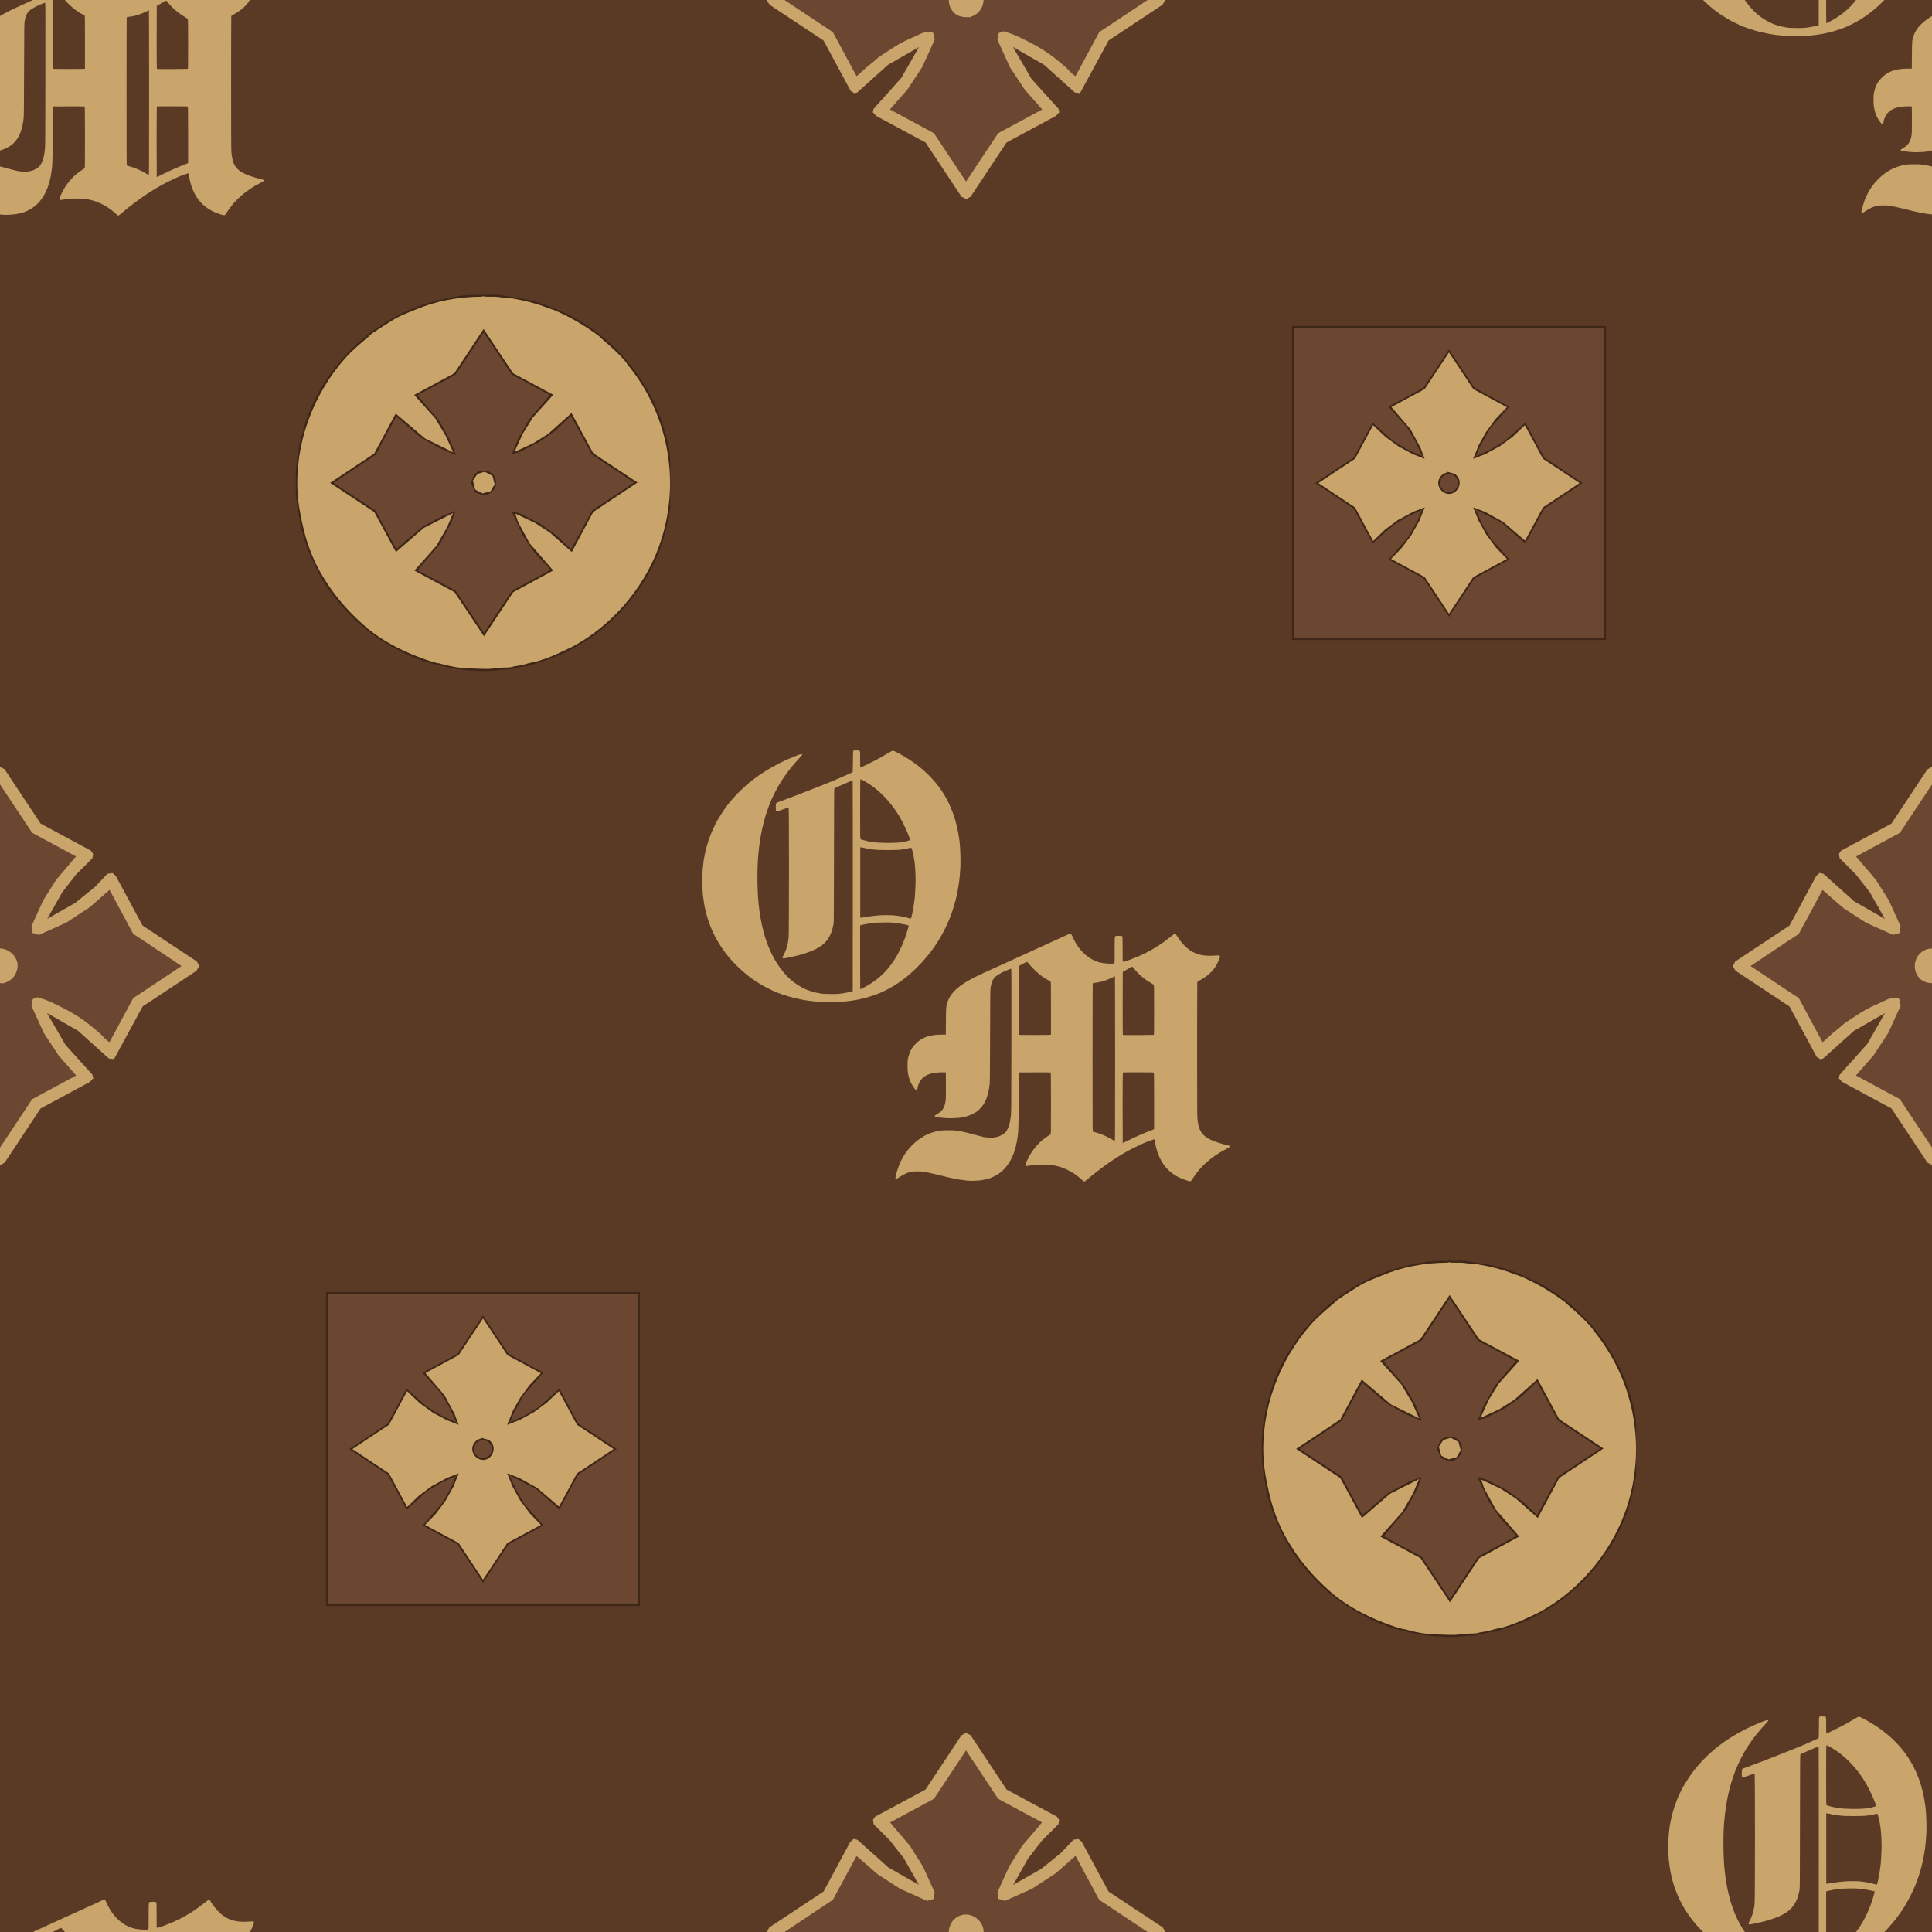
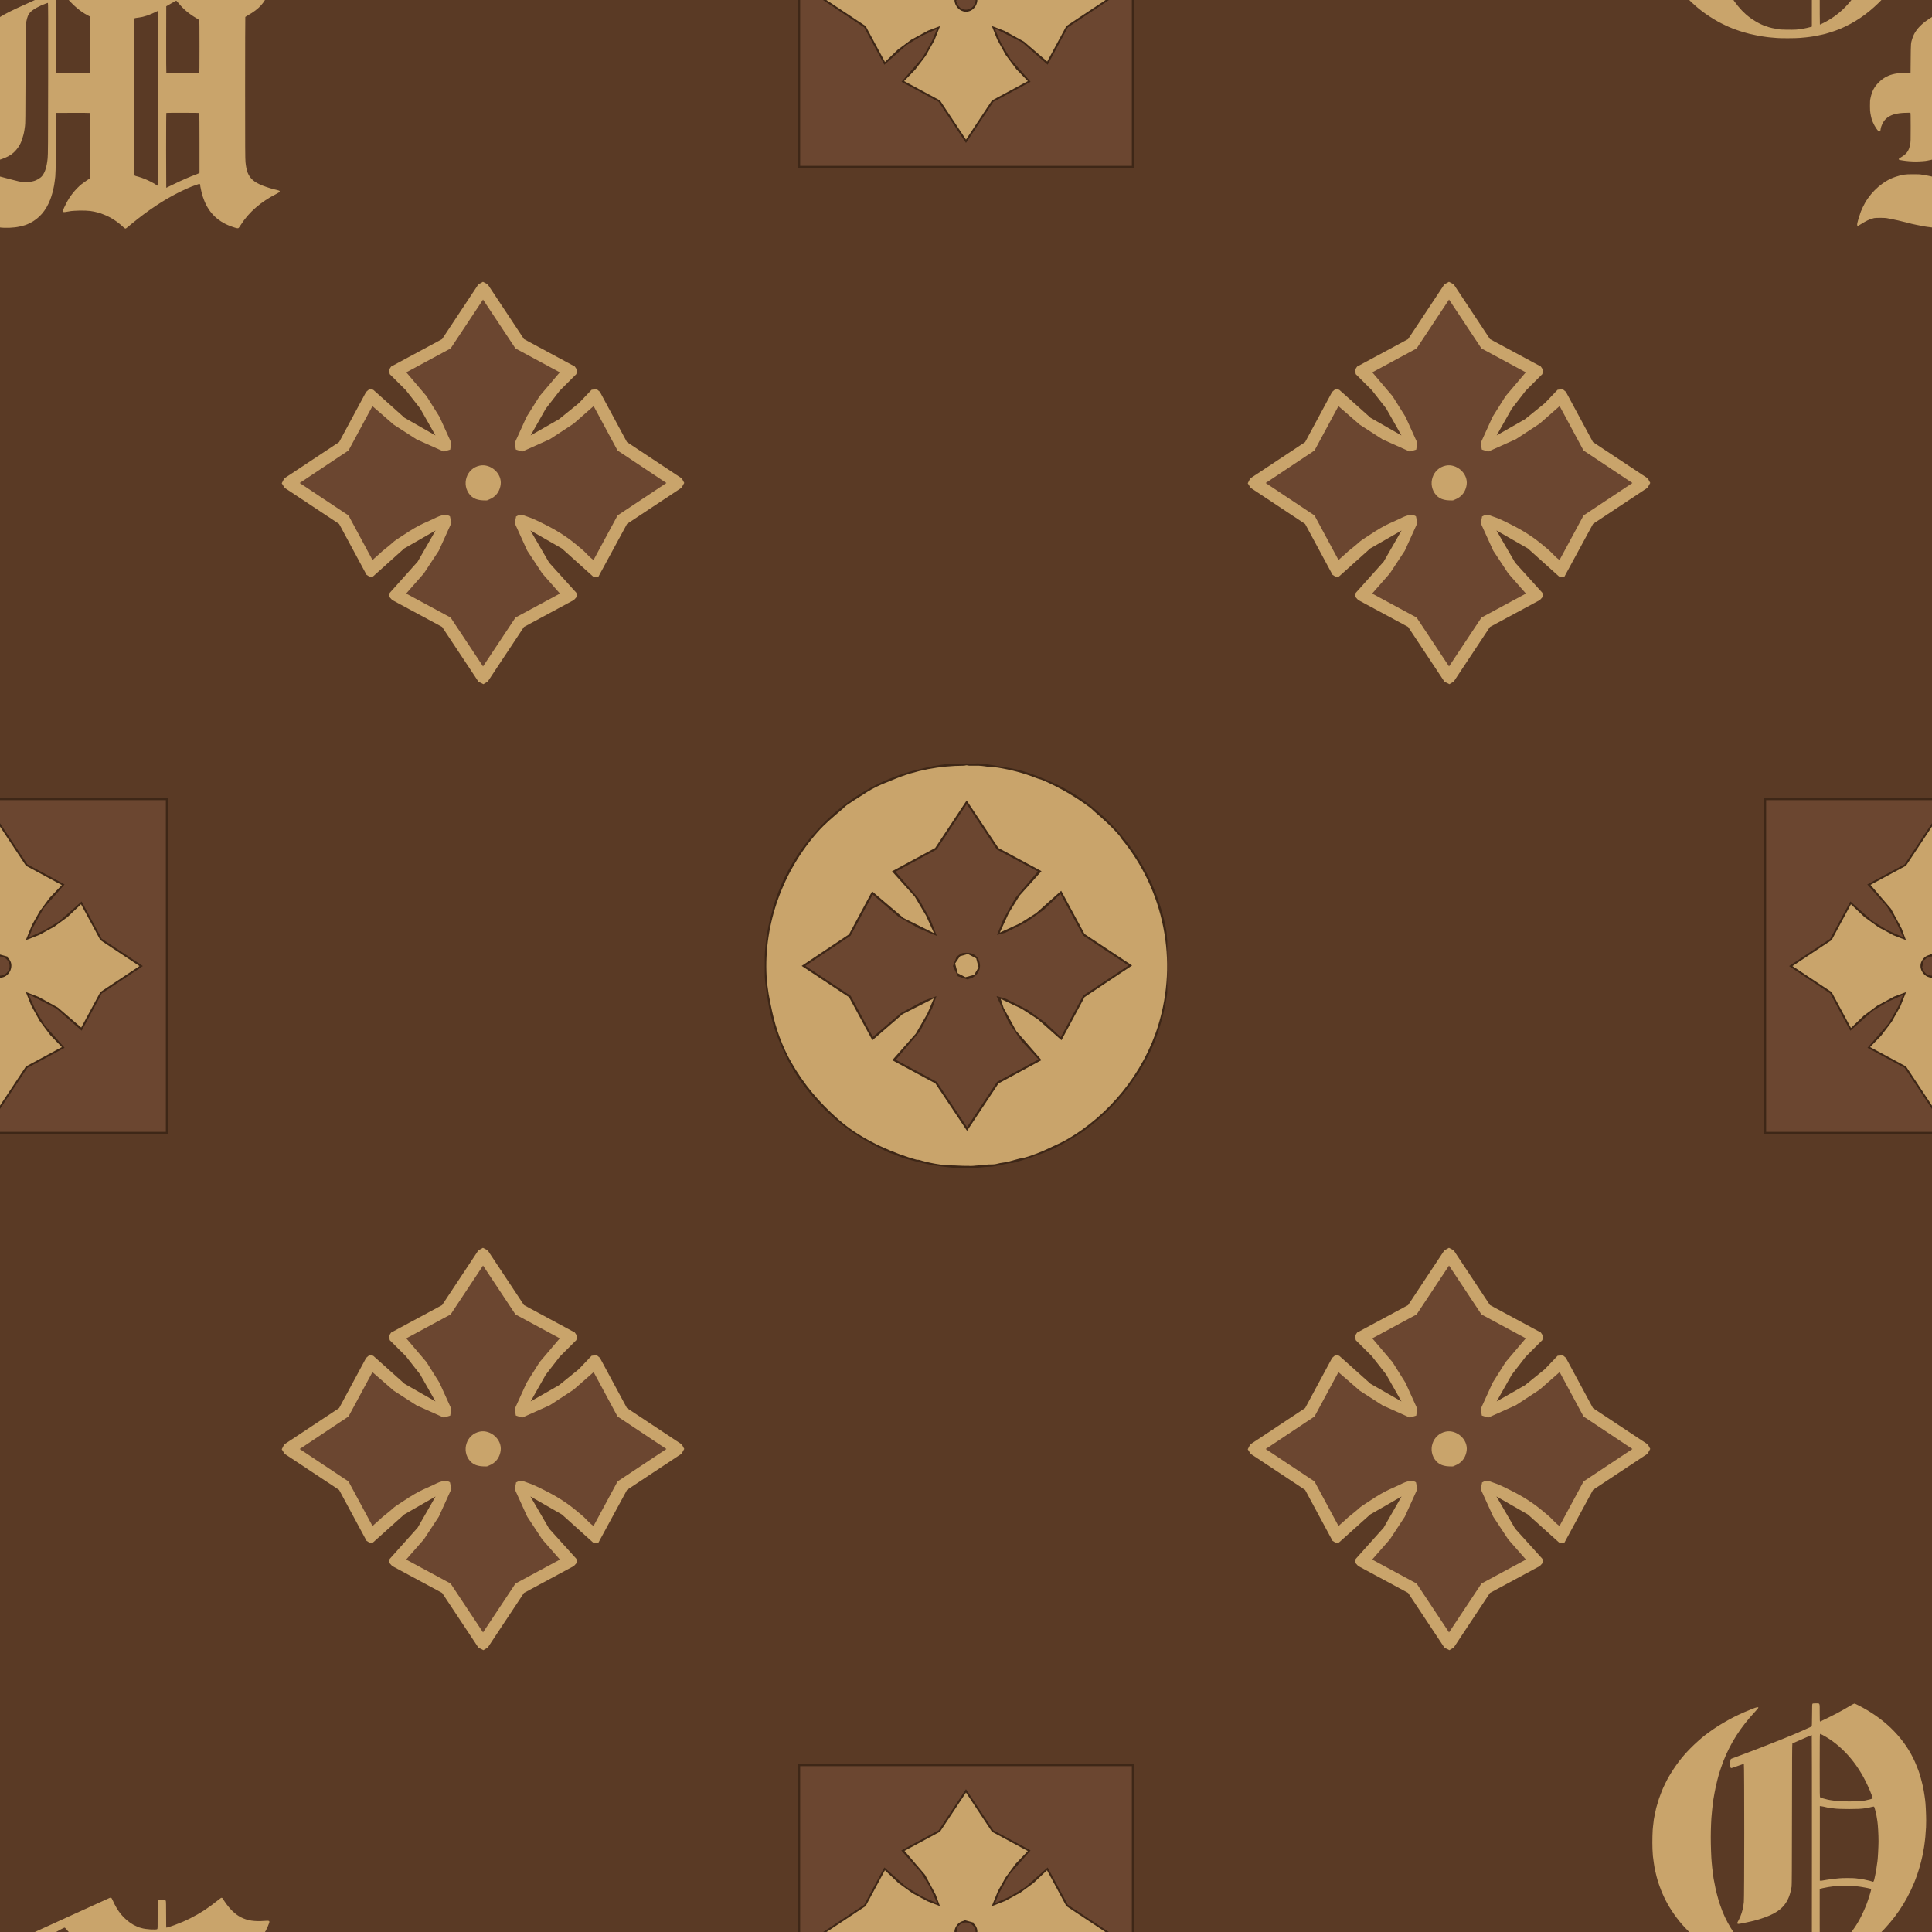
- <svg xmlns="http://www.w3.org/2000/svg" width="80mm" height="80mm" viewBox="0 0 80 80">
+ <svg xmlns="http://www.w3.org/2000/svg" width="72mm" height="72mm" viewBox="0 0 72 72">
  <style>.lt{fill:#c9a46b}.dk{fill:#6b4630}.ln{fill:#3e2717}</style>
  <defs>
    <symbol id="om" viewBox="0.00 0.00 565.25 462.75">
      <path class="lt" fill-rule="evenodd" d="M409.92 459.78 C410.36 459.42 412.50 457.66 414.67 455.87 C430.80 442.58 446.23 432.29 461.50 424.61 C467.14 421.77 474.32 418.58 476.94 417.74 C477.32 417.62 478.41 417.23 479.38 416.87 C482.50 415.70 482.80 415.64 483.17 416.15 C483.35 416.39 483.50 417.00 483.50 417.50 C483.50 418.00 483.66 418.96 483.85 419.64 C484.05 420.32 484.29 421.49 484.38 422.25 C484.48 423.01 484.69 423.96 484.86 424.38 C485.03 424.79 485.26 425.57 485.36 426.12 C485.60 427.41 486.48 430.02 487.63 432.88 C492.81 445.72 502.14 454.33 515.88 458.96 C519.75 460.27 521.24 460.57 521.85 460.16 C522.14 459.97 523.18 458.53 524.16 456.97 C532.08 444.37 544.52 433.56 560.09 425.74 C563.96 423.80 564.23 422.82 561.09 422.13 C556.61 421.14 550.51 419.29 546.25 417.62 C537.54 414.20 533.39 410.57 530.88 404.16 C530.05 402.05 529.24 397.92 528.88 393.97 C528.55 390.36 528.50 380.48 528.50 319.22 C528.51 280.39 528.59 248.50 528.69 248.35 C528.79 248.20 529.83 247.54 531.00 246.88 C542.80 240.29 548.66 233.68 552.48 222.66 C553.35 220.14 552.91 219.90 548.11 220.25 C537.68 221.01 530.91 219.98 524.27 216.61 C518.49 213.68 512.97 208.32 507.83 200.62 C507.00 199.39 506.19 198.13 506.04 197.83 C505.66 197.11 504.90 196.89 504.16 197.30 C503.82 197.48 502.16 198.76 500.46 200.14 C491.89 207.13 483.09 212.84 473.25 217.77 C468.25 220.27 464.32 221.97 457.62 224.49 C455.00 225.48 450.24 227.00 449.76 227.00 C449.25 227.00 449.25 226.88 449.25 213.89 C449.25 204.73 449.17 200.59 448.97 200.16 C448.82 199.82 448.45 199.48 448.16 199.40 C447.28 199.16 442.58 199.23 441.90 199.49 C440.79 199.91 440.72 200.77 440.76 214.91 C440.80 226.78 440.76 228.10 440.39 228.47 C439.44 229.42 428.44 228.73 424.69 227.48 C423.90 227.22 423.10 227.00 422.93 227.00 C422.41 227.00 418.67 225.38 416.59 224.26 C412.37 221.99 407.27 217.67 403.89 213.50 C400.98 209.93 397.68 204.37 395.74 199.75 C395.30 198.72 394.77 197.68 394.56 197.44 C394.09 196.91 393.12 196.88 392.21 197.35 C391.85 197.54 390.10 198.34 388.34 199.13 C386.57 199.92 384.18 201.01 383.03 201.55 C381.87 202.09 379.34 203.24 377.40 204.11 C375.46 204.98 373.03 206.09 372.00 206.57 C370.97 207.05 368.94 207.98 367.50 208.62 C366.06 209.27 364.03 210.20 363.00 210.68 C361.97 211.16 360.17 211.98 359.00 212.50 C357.83 213.02 355.98 213.86 354.88 214.37 C351.22 216.06 350.39 216.44 347.88 217.57 C346.50 218.19 344.53 219.09 343.50 219.57 C342.47 220.05 340.50 220.95 339.12 221.57 C337.75 222.19 335.76 223.10 334.70 223.59 C333.65 224.09 331.79 224.93 330.58 225.47 C329.37 226.00 327.48 226.86 326.38 227.37 C322.72 229.06 321.89 229.44 319.38 230.57 C318.00 231.19 316.01 232.10 314.95 232.59 C313.90 233.09 312.04 233.93 310.83 234.47 C309.62 235.00 307.73 235.86 306.62 236.37 C302.89 238.10 302.13 238.45 299.50 239.62 C298.06 240.27 294.91 241.78 292.50 242.98 C275.05 251.68 266.16 259.77 262.93 269.88 C261.38 274.74 261.41 274.41 261.26 290.00 L261.12 304.38 L256.25 304.39 C253.57 304.40 250.47 304.55 249.38 304.73 C245.31 305.37 244.59 305.51 242.88 305.98 C237.52 307.45 233.18 310.01 229.12 314.10 C224.63 318.62 222.45 322.82 220.96 329.75 C220.48 332.01 220.41 333.10 220.42 337.62 C220.43 341.35 220.54 343.42 220.82 344.75 C221.03 345.78 221.28 347.07 221.36 347.62 C221.91 351.22 224.08 356.34 226.58 359.96 C228.33 362.49 229.08 363.25 229.84 363.25 C230.63 363.25 230.89 362.79 231.11 360.96 C231.50 357.77 233.55 353.52 235.85 351.15 C240.31 346.55 246.64 344.61 257.62 344.48 C259.27 344.46 260.77 344.46 260.94 344.47 C261.18 344.49 261.25 347.56 261.25 358.91 C261.25 372.43 261.22 373.50 260.73 376.10 C259.51 382.64 257.32 385.76 251.57 389.13 C250.45 389.79 249.46 390.48 249.39 390.67 C249.16 391.27 249.53 391.73 250.34 391.86 C250.77 391.92 252.14 392.15 253.38 392.36 C256.91 392.96 262.28 393.38 266.38 393.37 C270.46 393.36 276.61 392.90 278.00 392.50 C278.48 392.36 279.57 392.13 280.42 392.00 C284.35 391.36 290.35 388.84 294.00 386.29 C297.25 384.02 300.85 379.82 302.62 376.25 C302.99 375.49 303.44 374.59 303.62 374.25 C304.14 373.25 305.96 367.72 306.13 366.62 C306.22 366.07 306.44 365.12 306.63 364.50 C306.81 363.88 307.04 362.64 307.13 361.75 C307.22 360.86 307.48 359.06 307.70 357.75 C308.05 355.65 308.11 349.56 308.25 305.88 C308.40 256.64 308.40 256.36 308.94 253.50 C309.90 248.33 310.95 245.82 313.08 243.56 C315.68 240.81 322.02 237.29 328.75 234.85 C329.64 234.53 330.52 234.26 330.69 234.26 C330.95 234.25 330.99 248.81 330.92 310.19 C330.84 376.79 330.78 386.60 330.43 390.00 C329.57 398.61 327.87 404.12 324.95 407.82 C323.21 410.02 319.10 412.43 315.92 413.12 C315.07 413.30 313.80 413.58 313.10 413.74 C311.25 414.15 304.35 413.95 301.88 413.41 C299.70 412.94 296.60 412.17 294.62 411.61 C293.38 411.26 291.64 410.80 289.00 410.12 C285.63 409.26 284.55 408.97 283.38 408.63 C282.69 408.43 281.62 408.20 281.00 408.11 C280.38 408.02 279.31 407.80 278.62 407.61 C277.94 407.43 276.70 407.21 275.88 407.12 C275.05 407.03 273.48 406.77 272.38 406.54 C270.80 406.22 268.92 406.13 263.50 406.13 C255.27 406.13 253.13 406.45 245.97 408.77 C234.22 412.56 222.44 422.65 215.42 434.93 C214.04 437.35 211.88 441.85 211.25 443.62 C210.21 446.57 209.25 449.49 208.80 451.12 C207.42 456.04 207.26 457.24 207.88 457.75 C208.36 458.15 208.15 458.25 212.00 455.82 C216.02 453.27 219.96 451.34 222.12 450.86 C222.54 450.77 223.38 450.51 224.00 450.29 C225.62 449.71 235.69 449.72 237.88 450.31 C238.70 450.53 239.99 450.78 240.75 450.87 C241.51 450.96 242.47 451.14 242.90 451.27 C243.32 451.40 244.50 451.67 245.52 451.85 C247.36 452.19 249.61 452.71 252.25 453.39 C255.76 454.29 256.98 454.58 258.40 454.87 C259.24 455.04 260.05 455.25 260.21 455.35 C260.36 455.44 261.25 455.68 262.18 455.87 C263.11 456.06 265.17 456.51 266.75 456.86 C268.33 457.22 270.60 457.67 271.79 457.86 C272.97 458.06 274.38 458.33 274.91 458.47 C275.44 458.60 276.66 458.79 277.62 458.88 C278.59 458.97 280.33 459.19 281.50 459.38 C287.48 460.32 296.41 459.99 302.50 458.58 C307.67 457.39 308.82 457.00 312.50 455.21 C321.88 450.65 328.75 442.69 333.09 431.38 C333.86 429.35 334.28 428.03 335.58 423.50 C335.80 422.74 336.10 421.37 336.24 420.44 C336.39 419.52 336.61 418.50 336.73 418.18 C336.85 417.86 337.02 416.82 337.12 415.86 C337.21 414.91 337.44 413.28 337.63 412.25 C338.38 408.28 338.58 400.98 338.73 372.88 L338.88 344.62 L355.74 344.56 C365.01 344.53 372.69 344.59 372.80 344.70 C372.92 344.82 373.01 359.58 373.01 377.52 C373.02 408.51 372.99 410.14 372.57 410.44 C372.33 410.61 370.83 411.60 369.25 412.65 C367.67 413.70 365.63 415.15 364.72 415.88 C358.34 421.03 352.54 428.29 348.89 435.70 C347.96 437.58 347.10 439.32 346.98 439.56 C346.48 440.50 345.75 442.65 345.75 443.16 C345.75 444.12 346.25 444.28 348.40 443.99 C349.49 443.85 351.11 443.58 352.00 443.39 C356.09 442.51 367.75 442.29 373.12 442.98 C375.32 443.26 378.97 443.99 380.12 444.38 C380.68 444.56 381.52 444.79 382.00 444.89 C382.48 444.99 383.21 445.21 383.62 445.39 C384.04 445.56 385.48 446.13 386.84 446.64 C393.41 449.14 400.24 453.51 405.96 458.85 C408.23 460.98 408.41 461.02 409.92 459.78 Z M449.25 382.26 C449.25 357.66 449.34 344.73 449.50 344.63 C449.64 344.54 457.08 344.48 466.05 344.49 C478.61 344.51 482.40 344.58 482.55 344.82 C482.65 344.99 482.74 358.54 482.75 374.94 L482.75 404.76 L481.97 405.23 C481.54 405.49 480.34 406.01 479.28 406.39 C473.08 408.62 464.68 412.29 455.82 416.65 C452.35 418.35 449.45 419.75 449.38 419.75 C449.31 419.75 449.25 402.88 449.25 382.26 Z M438.62 416.35 C436.34 414.79 430.64 411.92 427.50 410.74 C426.33 410.31 424.98 409.80 424.50 409.62 C423.48 409.23 419.68 408.10 418.70 407.89 C418.34 407.81 417.86 407.57 417.64 407.36 C417.29 407.00 417.25 399.47 417.25 328.54 C417.26 285.41 417.34 250.00 417.44 249.84 C417.62 249.58 419.52 249.21 422.50 248.87 C426.48 248.42 433.10 246.21 438.27 243.59 C439.73 242.85 440.99 242.25 441.08 242.25 C441.17 242.25 441.25 281.74 441.25 330.00 C441.25 400.04 441.19 417.75 440.94 417.73 C440.77 417.73 439.73 417.11 438.62 416.35 Z M449.48 304.60 C449.34 304.43 449.27 290.97 449.31 270.98 L449.38 237.65 L454.25 234.84 C456.93 233.29 459.24 232.02 459.39 232.01 C459.53 232.01 460.49 233.04 461.51 234.30 C466.32 240.24 472.10 245.16 479.25 249.38 C480.83 250.32 482.27 251.25 482.44 251.46 C482.68 251.76 482.75 257.48 482.75 278.18 C482.75 299.02 482.68 304.54 482.44 304.63 C482.27 304.69 474.83 304.78 465.92 304.81 C454.30 304.86 449.64 304.80 449.48 304.60 Z M338.92 304.58 C338.82 304.49 338.75 288.01 338.75 267.96 L338.75 231.51 L339.69 230.92 C341.48 229.81 346.98 227.00 347.36 227.00 C347.57 227.00 348.01 227.31 348.34 227.69 C348.67 228.07 349.47 228.99 350.13 229.75 C356.66 237.29 363.81 243.27 370.12 246.46 C371.23 247.01 372.32 247.62 372.57 247.80 C372.99 248.11 373.01 249.59 373.01 276.13 C373.01 291.53 373.00 304.27 373.00 304.44 C373.00 304.68 369.44 304.75 356.04 304.75 C346.71 304.75 339.01 304.68 338.92 304.58 Z M150.07 269.39 C152.03 269.20 154.64 268.96 155.88 268.87 C157.11 268.78 158.97 268.56 160.00 268.37 C161.03 268.19 162.49 267.97 163.25 267.89 C164.65 267.74 167.06 267.27 170.00 266.58 C170.89 266.37 172.19 266.10 172.88 265.97 C173.56 265.85 174.69 265.58 175.38 265.38 C176.06 265.18 177.64 264.72 178.88 264.35 C182.80 263.20 188.10 261.36 190.62 260.26 C205.33 253.86 217.03 245.95 229.10 234.23 C245.00 218.79 256.34 202.17 264.74 182.00 C266.75 177.18 269.30 169.68 270.61 164.75 C271.00 163.31 271.46 161.62 271.64 161.00 C271.83 160.38 272.05 159.43 272.13 158.88 C272.22 158.32 272.45 157.37 272.64 156.75 C272.83 156.13 273.09 155.01 273.21 154.25 C273.33 153.49 273.63 151.86 273.86 150.62 C274.09 149.39 274.44 147.53 274.63 146.50 C274.82 145.47 275.05 143.84 275.14 142.88 C275.22 141.91 275.45 140.11 275.64 138.88 C275.83 137.64 276.11 134.33 276.26 131.51 C276.41 128.70 276.58 126.32 276.65 126.22 C276.71 126.11 276.77 123.13 276.78 119.58 C276.79 113.19 276.23 101.89 275.73 98.75 C275.59 97.86 275.32 95.94 275.13 94.50 C274.75 91.66 273.98 87.31 273.54 85.50 C273.39 84.88 272.93 82.97 272.52 81.25 C272.11 79.53 271.49 77.17 271.13 76.00 C270.77 74.83 270.36 73.42 270.23 72.88 C270.09 72.33 269.61 70.92 269.15 69.75 C268.69 68.58 267.84 66.39 267.25 64.88 C258.41 42.27 241.09 22.71 217.62 8.84 C212.04 5.53 205.67 2.25 204.85 2.25 C204.48 2.25 202.88 3.04 201.15 4.09 C197.10 6.55 191.22 9.89 187.17 12.03 C183.05 14.20 170.81 20.25 170.52 20.25 C170.06 20.25 170.00 19.19 170.00 11.12 C170.00 1.13 170.37 2.00 166.12 2.00 C164.12 2.00 163.21 2.10 162.86 2.35 C162.39 2.70 162.37 3.15 162.31 13.83 C162.25 22.21 162.16 25.01 161.93 25.20 C161.76 25.34 158.64 26.76 155.00 28.37 C151.36 29.97 148.04 31.44 147.62 31.63 C143.42 33.57 119.18 43.29 107.38 47.77 C105.86 48.35 103.33 49.31 101.75 49.92 C100.17 50.53 98.14 51.30 97.25 51.63 C96.36 51.97 94.56 52.64 93.25 53.13 C91.94 53.62 90.09 54.32 89.12 54.67 C88.16 55.03 86.42 55.69 85.25 56.14 C84.08 56.59 82.70 57.09 82.19 57.25 C80.45 57.79 80.25 58.32 80.25 62.49 C80.25 65.89 80.29 66.21 80.76 66.64 C81.26 67.09 81.33 67.08 83.58 66.31 C87.93 64.80 92.13 63.31 92.86 63.02 C93.26 62.86 93.74 62.79 93.92 62.86 C94.43 63.05 94.41 198.11 93.90 201.38 C93.70 202.61 93.47 204.30 93.38 205.12 C92.94 209.06 90.87 215.51 88.87 219.17 C88.36 220.11 87.78 221.18 87.58 221.56 C87.09 222.48 87.36 223.25 88.16 223.25 C89.60 223.25 92.75 222.69 97.38 221.61 C98.34 221.39 99.86 221.05 100.75 220.87 C104.58 220.08 110.66 218.29 115.38 216.56 C127.86 211.96 134.44 206.61 138.47 197.75 C139.57 195.34 140.87 191.09 141.25 188.67 C141.38 187.82 141.63 186.62 141.79 186.00 C142.03 185.14 142.11 168.16 142.18 113.71 C142.24 57.73 142.32 42.50 142.57 42.32 C142.74 42.19 144.11 41.55 145.62 40.90 C147.14 40.25 148.71 39.56 149.12 39.37 C154.16 37.05 161.91 33.81 162.06 33.96 C162.16 34.06 162.22 84.53 162.19 146.10 L162.12 258.06 L160.62 258.50 C156.84 259.61 150.96 260.67 146.50 261.05 C143.05 261.34 129.60 261.12 128.64 260.76 C128.27 260.62 127.16 260.38 126.17 260.24 C123.75 259.89 120.07 259.06 119.00 258.64 C118.52 258.45 117.03 257.94 115.69 257.52 C109.87 255.68 101.65 250.79 96.00 245.81 C85.10 236.18 75.45 220.72 70.14 204.38 C69.96 203.82 69.70 203.09 69.55 202.75 C69.24 202.01 68.50 199.53 67.63 196.25 C67.28 194.94 66.84 193.31 66.65 192.62 C66.00 190.27 64.79 184.54 64.13 180.75 C63.95 179.72 63.69 178.43 63.55 177.88 C63.41 177.32 63.22 175.86 63.12 174.62 C63.03 173.39 62.81 171.64 62.63 170.75 C62.45 169.86 62.23 168.11 62.14 166.88 C62.05 165.64 61.81 163.16 61.62 161.38 C61.17 157.26 60.71 144.52 60.72 136.38 C60.73 128.34 61.18 117.14 61.63 113.62 C61.82 112.11 62.06 109.69 62.14 108.25 C62.23 106.81 62.45 104.89 62.63 104.00 C62.81 103.11 63.04 101.42 63.13 100.25 C63.22 99.08 63.45 97.51 63.63 96.75 C63.81 95.99 64.04 94.70 64.13 93.88 C64.22 93.05 64.40 92.01 64.54 91.56 C64.68 91.11 64.94 89.82 65.12 88.68 C65.29 87.55 65.62 85.89 65.84 85.00 C66.06 84.11 66.37 82.87 66.53 82.25 C66.68 81.63 66.96 80.45 67.14 79.62 C67.32 78.80 67.77 77.11 68.12 75.88 C68.48 74.64 68.89 73.17 69.02 72.62 C69.30 71.51 72.43 62.33 73.20 60.38 C80.55 41.66 90.56 26.03 105.33 10.18 C107.39 7.96 108.50 6.58 108.45 6.31 C108.29 5.54 106.57 5.88 102.50 7.50 C96.68 9.82 94.95 10.53 94.52 10.77 C94.13 10.98 93.27 11.37 88.50 13.51 C83.27 15.86 74.64 20.61 68.08 24.76 C63.54 27.63 61.60 28.99 55.25 33.74 C51.59 36.48 44.57 42.76 40.37 47.04 C31.49 56.09 25.59 63.85 18.44 75.88 C16.92 78.44 12.74 87.01 11.87 89.38 C11.41 90.61 10.74 92.36 10.38 93.25 C9.13 96.32 8.37 98.63 6.77 104.25 C6.52 105.14 6.13 106.49 5.91 107.25 C5.70 108.01 5.40 109.38 5.26 110.31 C5.11 111.23 4.90 112.24 4.78 112.56 C4.66 112.87 4.48 113.74 4.38 114.50 C4.29 115.26 4.05 116.44 3.87 117.12 C3.68 117.81 3.46 119.39 3.37 120.62 C3.28 121.86 3.05 123.83 2.84 125.00 C2.27 128.33 1.94 140.81 2.24 148.25 C2.48 154.21 2.68 156.26 3.66 162.62 C4.53 168.24 4.69 169.21 4.85 169.45 C4.93 169.59 5.17 170.59 5.37 171.67 C5.57 172.74 6.02 174.64 6.38 175.88 C6.73 177.11 7.13 178.57 7.27 179.12 C7.69 180.76 9.47 185.93 10.64 188.89 C14.69 199.17 19.60 207.90 26.51 217.12 C30.04 221.84 33.28 225.54 38.24 230.52 C47.50 239.79 55.99 246.23 68.00 253.05 C69.41 253.85 74.14 256.22 76.12 257.12 C76.95 257.50 78.08 258.01 78.62 258.26 C80.66 259.20 84.20 260.57 86.65 261.39 C88.05 261.85 89.45 262.34 89.78 262.47 C90.71 262.85 96.75 264.60 99.38 265.25 C100.85 265.62 102.86 266.06 105.62 266.61 C106.72 266.83 108.41 267.17 109.38 267.38 C110.34 267.58 111.80 267.81 112.62 267.89 C113.45 267.97 114.97 268.19 116.00 268.38 C117.03 268.58 119.62 268.86 121.75 269.02 C123.88 269.18 126.41 269.40 127.38 269.50 C130.72 269.84 146.30 269.77 150.07 269.39 Z M170.17 255.83 C170.07 255.74 170.00 240.50 170.00 221.95 L170.00 188.24 L170.56 188.02 C170.87 187.91 171.97 187.63 173.00 187.41 C181.22 185.66 185.57 185.19 194.88 185.07 C200.92 184.99 203.23 185.05 205.38 185.35 C206.89 185.56 208.91 185.80 209.88 185.89 C210.84 185.97 212.24 186.19 213.00 186.38 C213.76 186.56 214.99 186.78 215.75 186.87 C216.51 186.96 217.63 187.19 218.25 187.37 C218.87 187.56 219.84 187.79 220.42 187.88 C220.99 187.96 221.52 188.19 221.59 188.38 C221.83 188.99 219.05 198.14 217.00 203.50 C215.08 208.54 212.14 214.93 209.73 219.28 C201.05 235.01 189.11 246.65 173.69 254.40 C170.21 256.15 170.40 256.07 170.17 255.83 Z M222.76 180.76 C222.43 180.55 218.39 179.57 214.00 178.64 C212.97 178.42 211.06 178.13 209.75 177.99 C208.44 177.86 206.64 177.64 205.75 177.50 C203.68 177.19 192.22 177.20 189.75 177.51 C188.72 177.64 186.53 177.86 184.88 178.00 C183.22 178.14 181.03 178.42 180.00 178.61 C178.97 178.81 177.39 179.04 176.50 179.13 C175.61 179.22 174.22 179.46 173.41 179.66 C172.61 179.86 171.54 179.99 171.04 179.95 L170.12 179.88 L170.12 142.50 L170.12 105.12 L171.00 105.15 C171.48 105.16 172.66 105.36 173.62 105.60 C177.19 106.46 178.67 106.75 180.25 106.90 C181.14 106.98 182.83 107.21 184.00 107.41 C189.08 108.27 210.14 108.27 214.50 107.41 C215.53 107.21 217.04 106.96 217.86 106.87 C218.67 106.78 219.61 106.60 219.94 106.47 C220.28 106.35 221.40 106.07 222.45 105.85 C224.12 105.51 224.38 105.50 224.62 105.83 C225.16 106.57 227.06 114.42 227.38 117.25 C227.46 118.01 227.69 119.53 227.89 120.62 C228.41 123.54 229.01 134.28 228.99 140.50 C228.99 145.61 228.21 159.70 227.90 160.50 C227.82 160.71 227.59 162.28 227.39 164.00 C227.01 167.26 226.45 170.74 225.97 172.88 C225.82 173.56 225.55 174.86 225.38 175.75 C224.42 180.72 223.99 181.54 222.76 180.76 Z M191.38 100.21 C188.76 100.10 185.67 99.84 184.50 99.64 C183.33 99.44 181.70 99.20 180.88 99.12 C180.05 99.03 178.81 98.80 178.12 98.62 C177.44 98.43 176.14 98.10 175.25 97.88 C171.46 96.95 170.85 96.74 170.44 96.23 C170.03 95.73 170.00 93.83 170.00 64.40 C170.00 40.88 170.07 33.03 170.29 32.81 C170.51 32.59 171.12 32.80 172.85 33.73 C191.67 43.76 207.68 61.68 218.00 84.25 C220.56 89.86 220.17 88.93 222.77 95.65 C223.04 96.35 223.20 97.09 223.12 97.29 C222.96 97.71 219.50 98.70 215.50 99.48 C210.79 100.39 201.63 100.67 191.38 100.21 Z" />
    </symbol>
    <symbol id="roundel" viewBox="24.26 35.26 216.51 217.99">
      <path class="ln" fill-rule="evenodd" d="M130.33 253.25 C129.93 253.16 129.57 252.83 129.11 252.77 C127.97 252.61 126.76 252.80 125.61 252.75 C124.00 252.67 122.29 252.41 120.67 252.23 C113.73 251.46 106.92 249.76 100.17 247.93 C98.14 247.38 96.01 246.50 94.12 245.59 C93.40 245.24 92.57 245.19 91.83 244.90 C89.94 244.17 88.16 243.18 86.34 242.29 C68.02 233.42 54.61 221.70 42.86 205.18 C40.71 202.15 38.96 198.80 37.07 195.61 C36.32 194.35 35.85 192.95 35.20 191.64 C30.74 182.69 27.46 172.99 25.98 163.12 C25.32 158.74 24.53 154.38 24.26 149.94 C23.55 138.61 25.00 125.16 28.41 114.39 C28.55 113.97 28.45 113.53 28.59 113.11 C30.41 107.35 32.49 101.51 35.21 96.10 C49.23 68.17 74.91 46.64 105.31 38.94 C111.29 37.42 117.33 36.03 123.46 35.52 C125.96 35.31 128.55 35.50 131.06 35.50 C131.70 35.50 132.31 35.24 132.93 35.26 C133.43 35.28 133.88 35.50 134.40 35.50 C135.87 35.51 137.91 35.19 139.17 35.26 C144.33 35.53 149.30 36.74 154.39 37.48 C161.14 38.47 167.80 40.77 174.08 43.40 C179.39 45.63 184.70 48.03 189.62 51.08 C216.02 67.41 234.58 94.29 240.22 124.83 C240.56 126.66 240.50 128.53 240.77 130.37 C243.35 148.11 240.82 166.30 234.68 183.10 C232.33 189.52 228.95 195.79 225.43 201.63 C224.89 202.51 224.14 203.25 223.59 204.11 C216.22 215.59 206.60 225.12 195.64 233.16 C193.12 235.01 190.31 236.46 187.64 238.07 C183.30 240.68 178.62 243.24 173.84 244.93 C168.46 246.83 163.11 248.88 157.53 250.19 C157.08 250.30 156.60 250.21 156.14 250.27 C154.47 250.50 152.73 250.96 151.07 251.28 C149.18 251.65 147.12 252.23 145.19 252.25 C141.87 252.28 138.52 253.00 135.18 253.00 C134.05 253.00 132.92 253.00 131.78 253.00 C131.42 253.00 131.05 253.00 130.68 253.00 C130.52 253.00 130.15 252.83 130.18 253.00 C130.20 253.09 130.23 253.25 130.33 253.25 Z" />
      <path class="lt" fill-rule="evenodd" d="M134.44 251.85 C133.82 251.85 135.67 251.78 136.28 251.75 C136.45 251.74 135.95 251.75 135.78 251.75 C135.52 251.75 135.25 251.75 134.98 251.75 C134.12 251.75 133.25 251.75 132.38 251.75 C129.74 251.75 127.17 251.50 124.51 251.50 C119.55 251.50 112.18 250.06 107.39 248.58 C106.90 248.43 106.39 248.56 105.90 248.43 C104.48 248.03 103.02 247.62 101.61 247.16 C88.49 242.89 74.54 236.11 64.10 226.96 C53.65 217.81 45.46 208.14 38.55 196.08 C33.71 187.62 30.27 178.00 28.21 168.54 C26.86 162.36 25.61 156.23 25.26 149.92 C23.65 121.64 34.09 93.19 52.80 72.09 C56.79 67.59 61.33 63.85 65.88 59.98 C66.80 59.20 67.57 58.31 68.57 57.62 C70.80 56.05 73.13 54.63 75.42 53.15 C78.22 51.33 81.13 49.41 84.14 47.94 C87.25 46.41 90.50 45.24 93.68 43.90 C105.54 38.89 118.52 36.55 131.33 36.50 C131.88 36.50 132.37 36.25 132.90 36.26 C133.34 36.27 133.73 36.48 134.17 36.50 C135.90 36.55 137.64 36.43 139.37 36.50 C141.36 36.59 143.41 36.94 145.38 37.23 C146.78 37.44 148.25 37.29 149.64 37.53 C156.66 38.69 163.73 40.50 170.35 43.16 C171.52 43.63 172.77 43.85 173.94 44.36 C183.10 48.35 191.66 53.33 199.64 59.34 C200.25 59.80 200.77 60.47 201.37 60.98 C206.23 65.13 211.15 69.50 215.27 74.42 C215.57 74.78 215.70 75.24 216.00 75.61 C239.15 103.61 246.60 141.47 235.92 176.13 C228.01 201.81 209.47 224.73 186.08 237.95 C183.43 239.44 180.56 240.62 177.83 241.96 C173.09 244.29 167.94 246.25 162.85 247.68 C162.39 247.81 161.91 247.70 161.46 247.81 C159.50 248.28 157.54 248.89 155.59 249.43 C153.50 250.01 151.20 250.01 149.15 250.66 C147.72 251.11 146.07 250.93 144.59 251.01 C142.84 251.10 141.12 251.50 139.35 251.50 C138.36 251.50 137.44 251.69 136.48 251.74 C135.80 251.77 133.77 251.99 134.44 251.85 Z" />
      <path class="ln" fill-rule="evenodd" d="M133.08 232.92 L116.04 207.41 L92.85 194.92 L105.56 180.55 L111.73 169.85 L115.20 161.65 L98.38 170.16 L82.15 184.18 L69.61 161.05 L44.12 144.19 L69.61 127.19 L82.01 104.09 L98.90 118.44 L115.28 126.56 L111.05 117.22 L104.96 106.96 L92.72 93.31 L115.93 80.77 L132.87 55.20 L149.91 80.75 L173.13 93.23 L161.37 106.35 L155.56 115.72 L150.70 126.30 L161.64 121.25 L170.25 115.81 L183.72 103.79 L196.28 127.03 L221.86 143.97 L196.31 160.97 L183.87 184.16 L171.19 172.92 L162.50 167.28 L151.18 161.93 L152.75 166.74 L159.53 179.20 L173.13 194.87 L149.99 207.42 L133.08 232.92 Z" />
      <path class="dk" fill-rule="evenodd" d="M133.07 230.96 L116.80 206.58 L94.74 194.70 L107.80 179.25 L114.26 167.08 L116.63 160.47 L109.66 162.97 L97.46 169.59 L82.40 182.42 L70.47 160.30 L46.09 144.18 L70.42 127.95 L82.34 105.80 L96.28 117.81 L107.06 123.97 L116.82 128.05 L113.41 119.38 L107.04 108.02 L94.61 93.52 L116.71 81.57 L132.89 57.12 L149.12 81.56 L171.17 93.40 L159.05 107.66 L152.66 119.02 L149.19 127.55 L153.82 126.26 L164.98 120.61 L174.39 113.98 L183.35 105.39 L195.46 127.80 L219.93 143.99 L195.56 160.14 L183.49 182.52 L175.23 174.73 L165.64 167.82 L154.17 161.97 L148.94 160.42 L155.48 174.55 L162.21 184.40 L171.55 194.49 L149.23 206.55 L133.07 230.96 Z" />
      <path class="ln" fill-rule="evenodd" d="M133.74 151.61 L128.12 149.76 L125.49 144.28 L127.60 138.85 C127.68 138.78 127.77 138.98 127.88 139.00 C127.91 139.01 128.27 138.65 128.33 138.61 C129.04 138.11 130.01 137.40 130.89 137.27 C135.36 136.62 139.15 138.20 139.97 143.10 C140.41 145.70 139.14 148.31 137.07 149.79 C136.35 150.30 135.70 150.85 134.80 150.99 C134.64 151.02 134.02 151.09 133.93 151.22 C133.85 151.34 133.60 151.66 133.74 151.61 Z" />
      <path class="lt" fill-rule="evenodd" d="M132.22 150.27 L128.03 148.08 L126.66 142.89 L129.31 139.00 L133.52 137.78 L138.01 140.16 L139.25 144.97 L136.91 148.99 L132.22 150.27 Z" />
    </symbol>
    <symbol id="halo" viewBox="279.03 19.25 196.65 196.56">
      <path class="lt" fill-rule="evenodd" d="M377.55 215.81 L375.13 214.61 L357.38 187.85 L332.97 174.70 L331.35 172.90 L331.75 171.27 L345.43 155.97 L354.18 140.73 L338.87 149.51 L323.64 163.18 L322.37 163.58 L320.46 162.40 L307.06 137.53 L280.45 119.90 L279.03 117.68 L280.24 115.31 L307.06 97.55 L320.26 73.03 L321.89 71.61 L323.73 72.00 L339.02 85.67 L354.13 94.30 L346.65 81.11 L339.65 72.18 L331.79 64.35 L331.44 62.22 L332.45 60.65 L357.37 47.23 L375.09 20.48 L377.33 19.25 L379.63 20.45 L397.38 47.23 L422.21 60.61 L423.31 62.24 L422.96 64.33 L414.86 72.42 L408.01 81.25 L400.63 94.29 L414.47 86.39 L424.14 78.57 L430.41 71.99 L432.89 71.66 L434.47 73.01 L447.69 97.55 L474.50 115.31 L475.68 117.50 L474.35 119.86 L447.74 137.49 L433.63 163.50 L431.11 163.20 L415.89 149.52 L400.52 140.71 L409.67 156.46 L422.97 171.18 L423.40 172.89 L421.79 174.69 L397.36 187.86 L379.68 214.53 L377.55 215.81 Z" />
      <path class="dk" fill-rule="evenodd" d="M377.37 207.14 L361.53 183.27 L339.81 171.55 L348.45 161.71 L355.76 150.61 L361.91 137.06 L361.21 133.81 C358.72 132.12 355.25 134.03 352.85 135.20 C350.78 136.21 348.64 137.03 346.59 138.08 C343.11 139.86 339.88 142.02 336.63 144.17 C335.49 144.93 334.24 145.69 333.24 146.63 C331.12 148.63 328.65 150.22 326.57 152.31 C325.88 153.00 325.09 153.53 324.40 154.22 C324.19 154.43 323.99 154.66 323.75 154.84 C323.62 154.93 323.19 155.16 323.33 155.09 L311.64 133.38 L287.79 117.54 L311.64 101.67 L323.33 79.99 L333.77 89.06 L344.91 96.24 L358.18 102.18 L361.34 101.24 L361.87 97.92 L356.09 85.18 L349.76 75.10 L339.88 63.47 L361.54 51.79 L377.37 27.92 L393.20 51.78 L414.87 63.47 L405.01 75.08 L398.67 85.16 L392.87 97.93 L393.39 101.20 L396.53 102.19 L410.00 96.16 L421.61 88.57 L431.41 79.96 L443.08 101.65 L466.96 117.54 L443.11 133.37 L431.38 155.12 C429.71 154.12 428.23 152.31 426.80 150.93 C425.74 149.91 424.51 148.99 423.39 148.03 C418.88 144.15 413.43 140.71 408.12 138.06 C405.01 136.51 401.76 134.80 398.44 133.77 C397.53 133.49 396.33 132.79 395.37 133.08 C394.99 133.20 394.60 133.32 394.25 133.51 C394.21 133.53 392.63 134.39 393.55 133.80 L392.84 137.11 L398.95 150.56 L406.29 161.70 L414.94 171.55 L393.22 183.27 L377.37 207.14 Z" />
      <path class="lt" fill-rule="evenodd" d="M379.37 126.03 C376.30 126.10 373.23 125.90 371.04 123.40 C366.67 118.41 369.20 110.38 375.81 109.04 C381.09 107.96 386.74 112.92 385.98 118.36 C385.65 120.75 384.48 123.00 382.50 124.41 C381.79 124.91 381.13 125.29 380.32 125.60 C380.07 125.69 379.08 126.11 379.37 126.03 Z" />
    </symbol>
    <symbol id="tile" viewBox="245.25 262.75 225.75 225.75">
      <path class="ln" fill-rule="evenodd" d="M245.25 488.50 L245.25 262.75 L471.00 262.75 L471.00 488.50 L245.25 488.50 Z" />
      <path class="dk" fill-rule="evenodd" d="M246.50 487.25 L246.50 264.00 L469.75 264.00 L469.75 487.25 L246.50 487.25 Z" />
      <path class="ln" fill-rule="evenodd" d="M358.12 471.83 L339.76 444.17 L314.72 430.67 L328.95 414.23 L335.24 403.18 L338.66 395.05 L328.12 399.83 L318.04 405.95 L303.17 419.18 L289.62 394.04 L261.96 375.68 L289.61 357.33 L303.18 332.18 L317.73 345.17 L328.27 351.63 L338.83 356.35 L333.67 345.13 L327.71 335.45 L314.58 320.75 L339.76 307.17 L358.11 279.52 L376.46 307.17 L401.58 320.72 L387.44 336.79 L380.11 350.03 L377.64 356.27 L387.76 351.71 L398.06 345.48 L413.07 332.21 L426.61 357.33 L454.27 375.66 L426.62 394.03 L413.08 419.14 L395.94 404.15 L377.28 394.60 L381.84 404.86 L388.18 415.47 L401.59 430.64 L376.45 444.20 L358.12 471.83 Z" />
      <path class="lt" fill-rule="evenodd" d="M358.12 469.59 L340.64 443.23 L316.46 430.19 L323.86 422.58 L330.95 413.26 L336.84 402.80 L340.69 393.17 L332.53 396.25 L321.31 402.32 L312.18 409.08 L303.59 417.33 L290.58 393.17 L264.21 375.68 L290.59 358.18 L303.55 334.07 L312.67 342.68 L322.12 349.54 L332.29 354.98 L340.60 358.22 L337.67 350.38 L330.54 337.13 L316.73 321.01 L340.63 308.13 L358.12 281.77 L375.59 308.13 L399.74 321.15 L391.47 329.80 L384.77 338.93 L379.62 348.10 L375.48 358.27 L384.56 354.70 L394.73 349.13 L403.60 342.64 L412.66 334.08 L425.66 358.20 L452.02 375.67 L425.67 393.15 L412.79 417.04 L397.11 403.59 L384.13 396.43 L375.53 393.12 L379.11 402.17 L384.81 412.55 L392.00 422.18 L399.76 430.20 L375.57 443.25 L358.12 469.59 Z" />
      <path class="ln" fill-rule="evenodd" d="M357.09 367.61 L363.21 369.33 C363.31 369.43 363.10 369.59 363.09 369.74 C363.08 369.87 363.89 370.51 364.01 370.65 C364.85 371.67 365.59 373.11 365.73 374.43 C366.36 380.13 360.96 385.30 355.32 382.90 C351.53 381.28 349.14 376.55 351.05 372.65 C351.87 370.97 352.95 369.64 354.65 368.80 C355.25 368.50 355.81 368.36 356.43 368.15 C356.70 368.06 357.37 367.55 357.09 367.61 Z" />
      <path class="dk" fill-rule="evenodd" d="M351.41 376.93 L352.74 371.43 C352.83 371.33 353.01 371.52 353.15 371.52 C353.25 371.53 353.79 370.84 353.91 370.74 C354.82 369.99 355.98 369.42 357.15 369.27 C361.86 368.65 365.93 373.30 364.17 377.88 C362.83 381.35 359.04 383.00 355.61 381.67 C354.25 381.13 353.20 379.96 352.42 378.75 C352.18 378.37 351.97 377.80 351.83 377.37 C351.79 377.26 351.37 376.73 351.41 376.93 Z" />
    </symbol>
    <clipPath id="c">
-       <rect width="80" height="80" />
+       <rect width="72" height="72" />
    </clipPath>
  </defs>
-   <rect width="80" height="80" fill="#5a3a25" />
+   <rect width="72" height="72" fill="#5a3a25" />
  <g clip-path="url(#c)">
-     <use href="#om" x="-11.000" y="-9.005" width="22.000" height="18.011" />
-     <use href="#om" x="-11.000" y="70.995" width="22.000" height="18.011" />
-     <use href="#om" x="69.000" y="-9.005" width="22.000" height="18.011" />
-     <use href="#om" x="69.000" y="70.995" width="22.000" height="18.011" />
-     <use href="#halo" x="-48.250" y="-8.246" width="16.500" height="16.492" />
-     <use href="#halo" x="-48.250" y="71.754" width="16.500" height="16.492" />
-     <use href="#halo" x="31.750" y="-8.246" width="16.500" height="16.492" />
-     <use href="#halo" x="31.750" y="71.754" width="16.500" height="16.492" />
-     <use href="#halo" x="111.750" y="-8.246" width="16.500" height="16.492" />
-     <use href="#halo" x="111.750" y="71.754" width="16.500" height="16.492" />
-     <use href="#roundel" x="12.250" y="12.197" width="15.500" height="15.606" />
-     <use href="#roundel" x="12.250" y="92.197" width="15.500" height="15.606" />
-     <use href="#roundel" x="92.250" y="12.197" width="15.500" height="15.606" />
-     <use href="#roundel" x="92.250" y="92.197" width="15.500" height="15.606" />
-     <use href="#tile" x="-26.500" y="13.500" width="13.000" height="13.000" />
-     <use href="#tile" x="-26.500" y="93.500" width="13.000" height="13.000" />
-     <use href="#tile" x="53.500" y="13.500" width="13.000" height="13.000" />
-     <use href="#tile" x="53.500" y="93.500" width="13.000" height="13.000" />
-     <use href="#halo" x="-8.250" y="-48.246" width="16.500" height="16.492" />
-     <use href="#halo" x="-8.250" y="31.754" width="16.500" height="16.492" />
-     <use href="#halo" x="-8.250" y="111.754" width="16.500" height="16.492" />
-     <use href="#halo" x="71.750" y="-48.246" width="16.500" height="16.492" />
-     <use href="#halo" x="71.750" y="31.754" width="16.500" height="16.492" />
-     <use href="#halo" x="71.750" y="111.754" width="16.500" height="16.492" />
-     <use href="#om" x="-51.000" y="-49.005" width="22.000" height="18.011" />
-     <use href="#om" x="-51.000" y="30.995" width="22.000" height="18.011" />
-     <use href="#om" x="-51.000" y="110.995" width="22.000" height="18.011" />
-     <use href="#om" x="29.000" y="-49.005" width="22.000" height="18.011" />
-     <use href="#om" x="29.000" y="30.995" width="22.000" height="18.011" />
-     <use href="#om" x="29.000" y="110.995" width="22.000" height="18.011" />
-     <use href="#om" x="109.000" y="-49.005" width="22.000" height="18.011" />
-     <use href="#om" x="109.000" y="30.995" width="22.000" height="18.011" />
-     <use href="#om" x="109.000" y="110.995" width="22.000" height="18.011" />
-     <use href="#tile" x="13.500" y="-26.500" width="13.000" height="13.000" />
-     <use href="#tile" x="13.500" y="53.500" width="13.000" height="13.000" />
-     <use href="#tile" x="93.500" y="-26.500" width="13.000" height="13.000" />
-     <use href="#tile" x="93.500" y="53.500" width="13.000" height="13.000" />
-     <use href="#roundel" x="-27.750" y="-27.803" width="15.500" height="15.606" />
-     <use href="#roundel" x="-27.750" y="52.197" width="15.500" height="15.606" />
-     <use href="#roundel" x="52.250" y="-27.803" width="15.500" height="15.606" />
-     <use href="#roundel" x="52.250" y="52.197" width="15.500" height="15.606" />
+     <use href="#om" x="-10.500" y="-8.596" width="21.000" height="17.192" />
+     <use href="#om" x="-10.500" y="63.404" width="21.000" height="17.192" />
+     <use href="#om" x="61.500" y="-8.596" width="21.000" height="17.192" />
+     <use href="#om" x="61.500" y="63.404" width="21.000" height="17.192" />
+     <use href="#tile" x="-42.250" y="-6.250" width="12.500" height="12.500" />
+     <use href="#tile" x="-42.250" y="65.750" width="12.500" height="12.500" />
+     <use href="#tile" x="29.750" y="-6.250" width="12.500" height="12.500" />
+     <use href="#tile" x="29.750" y="65.750" width="12.500" height="12.500" />
+     <use href="#tile" x="101.750" y="-6.250" width="12.500" height="12.500" />
+     <use href="#tile" x="101.750" y="65.750" width="12.500" height="12.500" />
+     <use href="#tile" x="-6.250" y="-42.250" width="12.500" height="12.500" />
+     <use href="#tile" x="-6.250" y="29.750" width="12.500" height="12.500" />
+     <use href="#tile" x="-6.250" y="101.750" width="12.500" height="12.500" />
+     <use href="#tile" x="65.750" y="-42.250" width="12.500" height="12.500" />
+     <use href="#tile" x="65.750" y="29.750" width="12.500" height="12.500" />
+     <use href="#tile" x="65.750" y="101.750" width="12.500" height="12.500" />
+     <use href="#roundel" x="-43.500" y="-43.551" width="15.000" height="15.103" />
+     <use href="#roundel" x="-43.500" y="28.449" width="15.000" height="15.103" />
+     <use href="#roundel" x="-43.500" y="100.449" width="15.000" height="15.103" />
+     <use href="#roundel" x="28.500" y="-43.551" width="15.000" height="15.103" />
+     <use href="#roundel" x="28.500" y="28.449" width="15.000" height="15.103" />
+     <use href="#roundel" x="28.500" y="100.449" width="15.000" height="15.103" />
+     <use href="#roundel" x="100.500" y="-43.551" width="15.000" height="15.103" />
+     <use href="#roundel" x="100.500" y="28.449" width="15.000" height="15.103" />
+     <use href="#roundel" x="100.500" y="100.449" width="15.000" height="15.103" />
+     <use href="#halo" x="10.500" y="10.503" width="15.000" height="14.993" />
+     <use href="#halo" x="10.500" y="82.503" width="15.000" height="14.993" />
+     <use href="#halo" x="82.500" y="10.503" width="15.000" height="14.993" />
+     <use href="#halo" x="82.500" y="82.503" width="15.000" height="14.993" />
+     <use href="#halo" x="-25.500" y="10.503" width="15.000" height="14.993" />
+     <use href="#halo" x="-25.500" y="82.503" width="15.000" height="14.993" />
+     <use href="#halo" x="46.500" y="10.503" width="15.000" height="14.993" />
+     <use href="#halo" x="46.500" y="82.503" width="15.000" height="14.993" />
+     <use href="#halo" x="10.500" y="-25.497" width="15.000" height="14.993" />
+     <use href="#halo" x="10.500" y="46.503" width="15.000" height="14.993" />
+     <use href="#halo" x="82.500" y="-25.497" width="15.000" height="14.993" />
+     <use href="#halo" x="82.500" y="46.503" width="15.000" height="14.993" />
+     <use href="#halo" x="-25.500" y="-25.497" width="15.000" height="14.993" />
+     <use href="#halo" x="-25.500" y="46.503" width="15.000" height="14.993" />
+     <use href="#halo" x="46.500" y="-25.497" width="15.000" height="14.993" />
+     <use href="#halo" x="46.500" y="46.503" width="15.000" height="14.993" />
  </g>
</svg>
